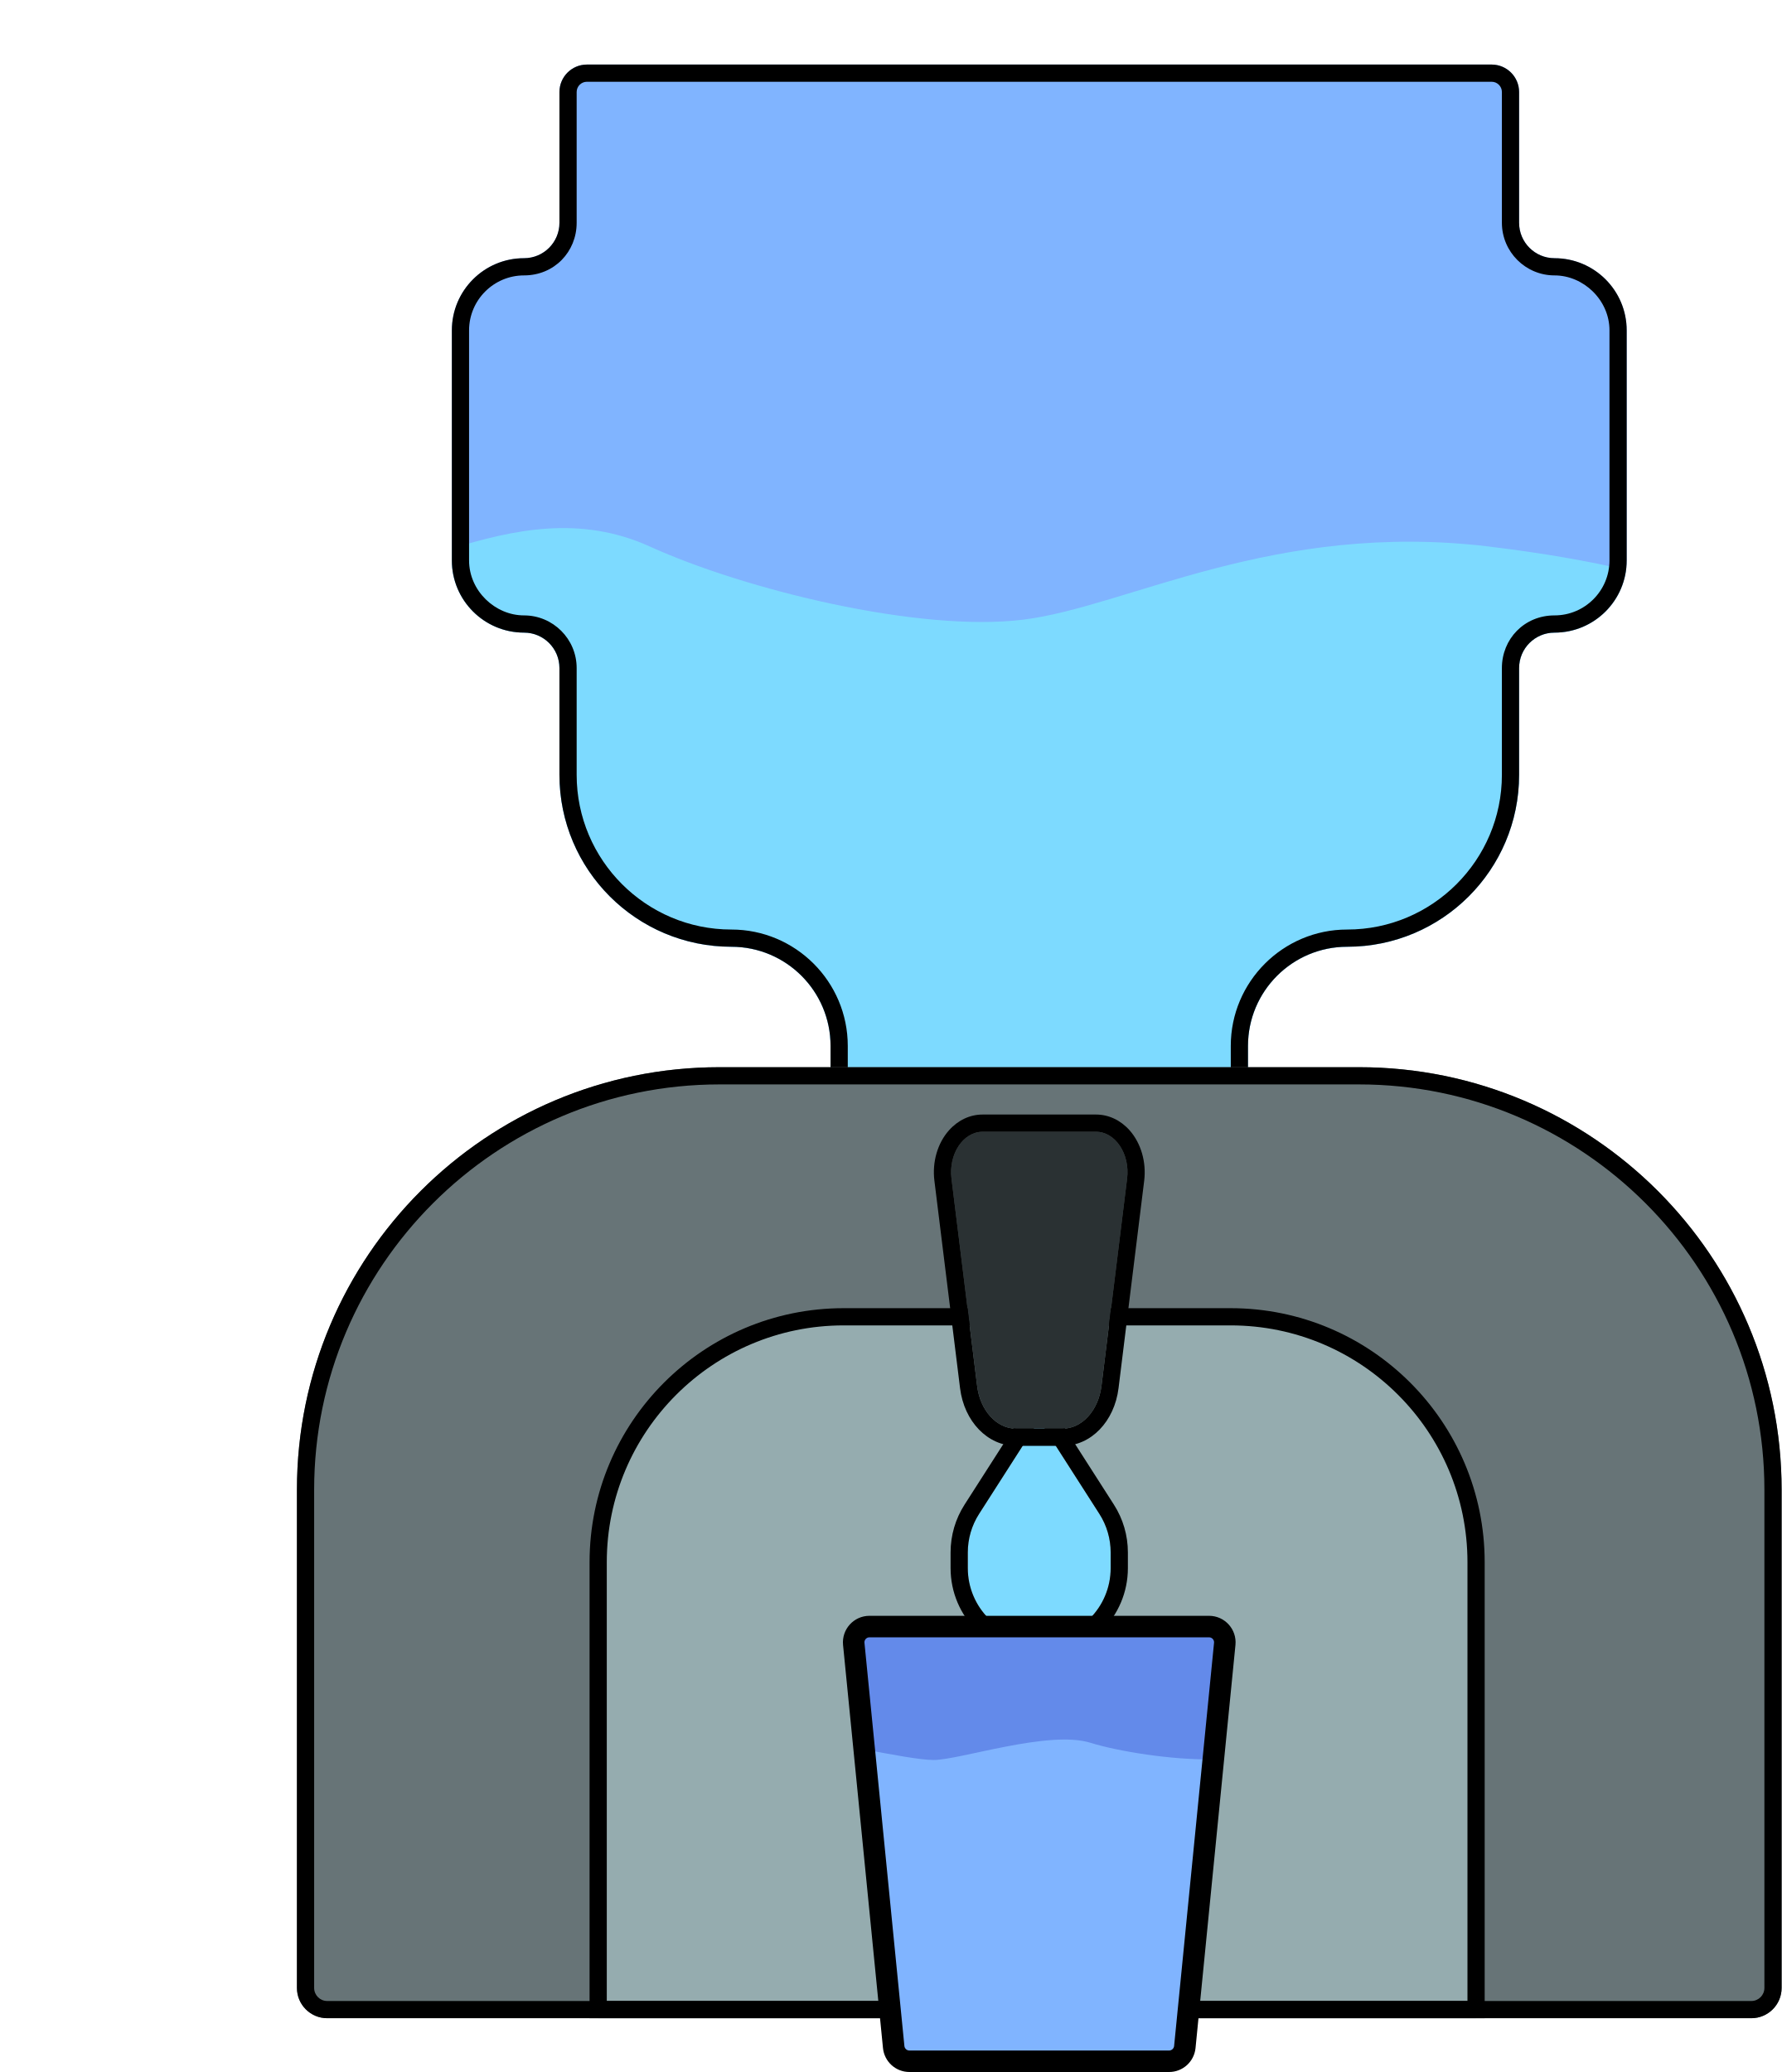
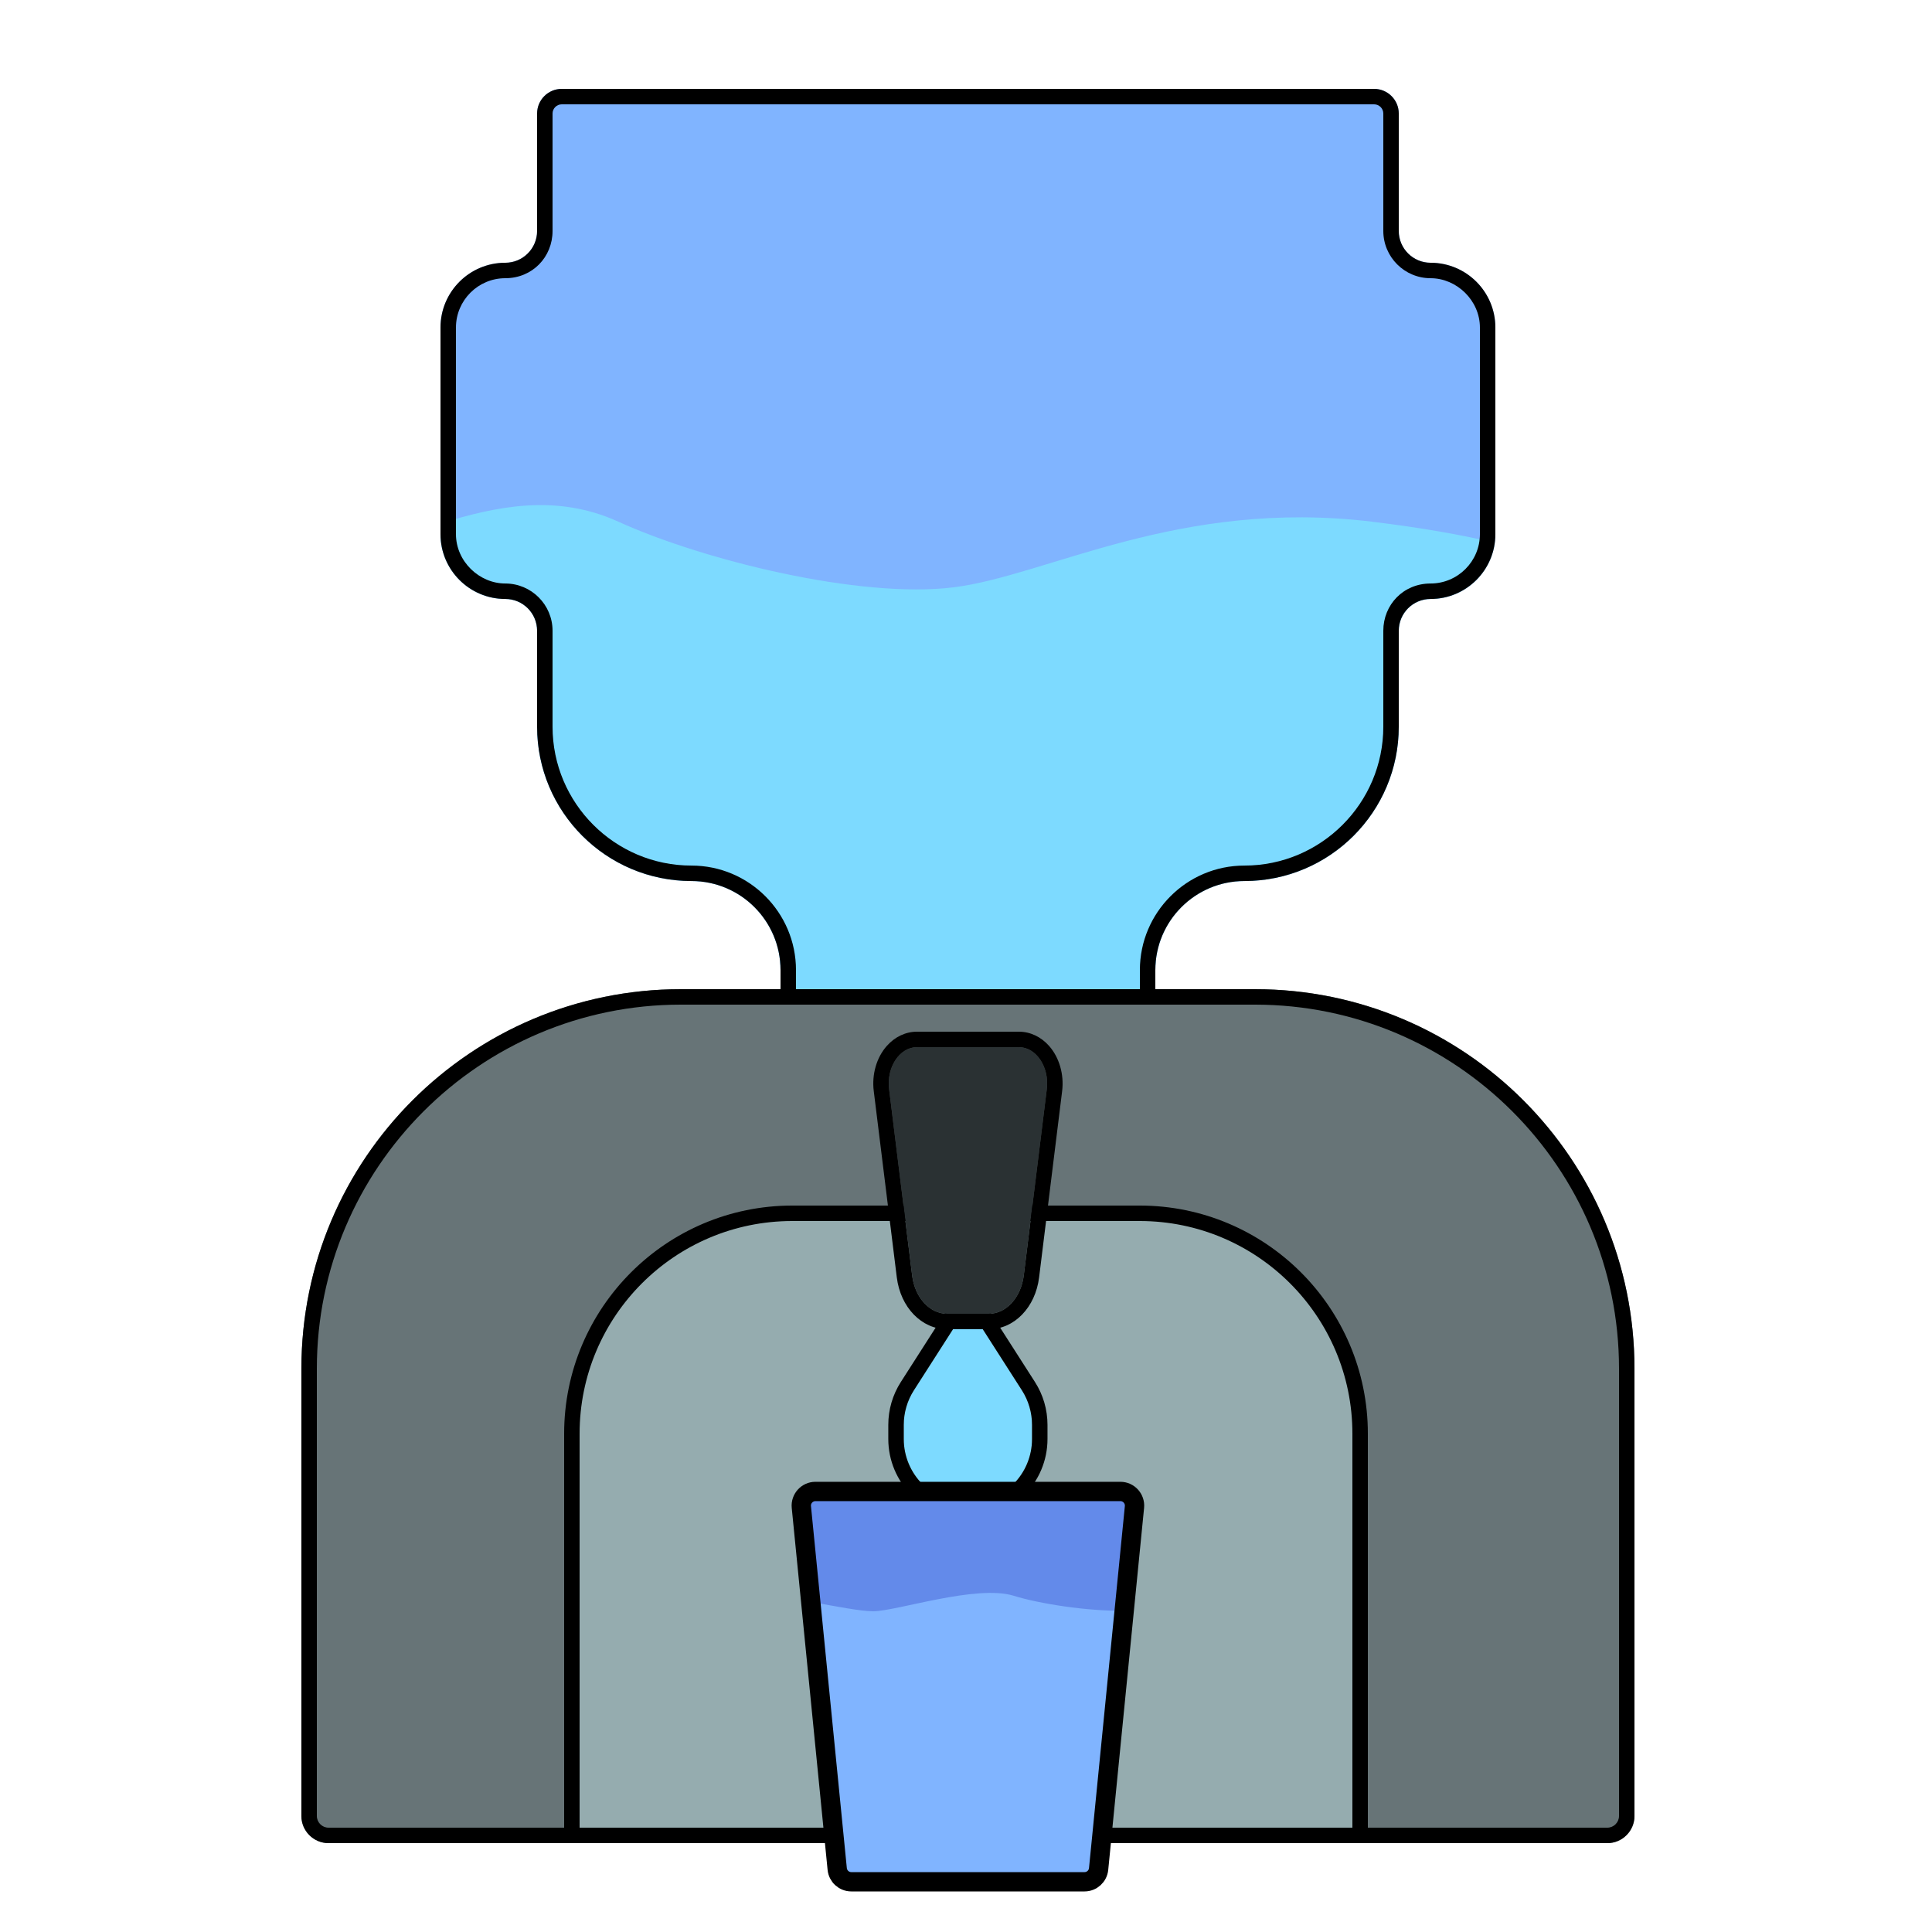
- <svg xmlns="http://www.w3.org/2000/svg" id="a" data-name="Layer 1" viewBox="0 0 414 481.5">
+ <svg xmlns="http://www.w3.org/2000/svg" id="a" data-name="Layer 1" viewBox="0 0 500 500">
  <g>
-     <path d="m361.23,60h0c-4.55,0-8.23-3.69-8.23-8.23v-30.39c0-3.52-2.86-6.38-6.38-6.38h-210.24c-3.52,0-6.38,2.86-6.38,6.38v30.39c0,4.55-3.69,8.23-8.23,8.23h0c-9.26,0-16.77,7.51-16.77,16.77v53.47c0,9.26,7.51,16.77,16.77,16.77h0c4.55,0,8.23,3.69,8.23,8.23v24.82c0,22.06,17.89,39.95,39.95,39.95h0c12.73,0,23.05,10.32,23.05,23.05v29.95s97,0,97,0v-29.95c0-12.73,10.32-23.05,23.05-23.05h0c22.06,0,39.95-17.89,39.95-39.95v-24.81c0-4.55,3.69-8.23,8.23-8.23h0c9.26,0,16.77-7.51,16.77-16.77v-53.47c0-9.26-7.51-16.77-16.77-16.77Z" style="fill: #80b4ff;" />
-     <path d="m346,127c-50-6-84,14-108.23,17-24.23,3-64.77-7-86.77-17-16.2-7.37-31.86-3.88-46,.47v2.77c0,9.26,7.51,16.77,16.77,16.77,4.55,0,8.23,3.69,8.23,8.23v24.82c0,22.06,17.89,39.95,39.95,39.95h0c12.73,0,23.05,10.32,23.05,23.05v19.95h97v-19.95c0-12.73,10.32-23.05,23.05-23.05h0c22.06,0,39.95-17.89,39.95-39.95v-24.82c0-4.55,3.69-8.23,8.23-8.23,8.52,0,15.54-6.36,16.61-14.58-8.54-1.98-19.03-3.88-31.84-5.42Z" style="fill: #7ddaff;" />
-     <path d="m346.62,19c1.31,0,2.38,1.07,2.38,2.38v30.39c0,6.75,5.49,12.23,12.23,12.23s12.77,5.73,12.77,12.77v53.47c0,7.04-5.73,12.77-12.77,12.77s-12.23,5.49-12.23,12.23v24.82c0,19.82-16.13,35.95-35.95,35.95-14.92,0-27.05,12.13-27.05,27.05v25.95h-89v-25.95c0-14.92-12.13-27.05-27.05-27.05-19.82,0-35.95-16.13-35.95-35.95v-24.82c0-6.75-5.49-12.23-12.23-12.23s-12.77-5.73-12.77-12.77v-53.47c0-7.04,5.73-12.77,12.77-12.77s12.23-5.49,12.23-12.23v-30.39c0-1.31,1.07-2.38,2.38-2.38h210.24m0-4h-210.24c-3.52,0-6.38,2.86-6.38,6.38v30.39c0,4.55-3.69,8.23-8.23,8.23-9.26,0-16.77,7.51-16.77,16.77v53.47c0,9.26,7.51,16.77,16.77,16.77,4.55,0,8.23,3.69,8.23,8.23v24.82c0,22.06,17.89,39.95,39.95,39.95h0c12.73,0,23.05,10.32,23.05,23.05v29.95h97v-29.95c0-12.73,10.32-23.05,23.05-23.05h0c22.06,0,39.95-17.89,39.95-39.95v-24.82c0-4.55,3.69-8.23,8.23-8.23,9.26,0,16.77-7.51,16.77-16.77v-53.47c0-9.26-7.51-16.77-16.77-16.77-4.55,0-8.23-3.69-8.23-8.23v-30.39c0-3.52-2.86-6.38-6.38-6.38h0Z" />
+     <path d="m370.23,68h0c-4.55,0-8.23-3.69-8.23-8.23v-30.39c0-3.52-2.86-6.38-6.38-6.38h-210.24c-3.52,0-6.38,2.86-6.38,6.38v30.39c0,4.55-3.69,8.23-8.23,8.23h0c-9.26,0-16.77,7.51-16.77,16.77v53.47c0,9.26,7.51,16.77,16.77,16.77h0c4.55,0,8.23,3.69,8.23,8.23v24.82c0,22.06,17.89,39.95,39.95,39.95h0c12.73,0,23.05,10.32,23.05,23.05v29.95s97,0,97,0v-29.95c0-12.73,10.32-23.05,23.05-23.05h0c22.06,0,39.95-17.89,39.95-39.95v-24.81c0-4.55,3.69-8.23,8.23-8.23h0c9.26,0,16.77-7.51,16.77-16.77v-53.47c0-9.26-7.51-16.77-16.77-16.77Z" style="fill: #80b4ff;" />
+     <path d="m355,135c-50-6-84,14-108.23,17-24.23,3-64.77-7-86.77-17-16.2-7.37-31.86-3.88-46,.47v2.77c0,9.26,7.51,16.77,16.77,16.77,4.55,0,8.23,3.69,8.23,8.23v24.82c0,22.06,17.89,39.95,39.95,39.95h0c12.73,0,23.05,10.32,23.05,23.05v19.95h97v-19.95c0-12.73,10.32-23.05,23.05-23.05h0c22.06,0,39.95-17.89,39.95-39.95v-24.82c0-4.55,3.69-8.23,8.23-8.23,8.52,0,15.54-6.36,16.61-14.58-8.54-1.98-19.03-3.88-31.84-5.42Z" style="fill: #7ddaff;" />
+     <path d="m355.62,27c1.31,0,2.38,1.07,2.38,2.38v30.39c0,6.75,5.49,12.23,12.23,12.23s12.77,5.73,12.77,12.77v53.47c0,7.04-5.73,12.77-12.77,12.77s-12.23,5.49-12.23,12.23v24.82c0,19.82-16.13,35.95-35.95,35.95-14.92,0-27.05,12.13-27.05,27.05v25.95h-89v-25.95c0-14.92-12.13-27.05-27.05-27.05-19.82,0-35.95-16.13-35.95-35.95v-24.82c0-6.75-5.49-12.23-12.23-12.23s-12.77-5.73-12.77-12.77v-53.47c0-7.04,5.73-12.77,12.77-12.77s12.23-5.49,12.23-12.23v-30.39c0-1.31,1.07-2.38,2.38-2.38h210.24m0-4h-210.24c-3.52,0-6.38,2.86-6.38,6.38v30.39c0,4.55-3.69,8.23-8.23,8.23-9.26,0-16.77,7.51-16.77,16.77v53.47c0,9.26,7.51,16.77,16.77,16.77,4.55,0,8.23,3.69,8.23,8.23v24.82c0,22.06,17.89,39.95,39.95,39.95h0c12.73,0,23.05,10.32,23.05,23.05v29.95h97v-29.95c0-12.73,10.32-23.05,23.05-23.05h0c22.06,0,39.95-17.89,39.95-39.95v-24.82c0-4.55,3.69-8.23,8.23-8.23,9.26,0,16.77-7.51,16.77-16.77v-53.47c0-9.26-7.51-16.77-16.77-16.77-4.55,0-8.23-3.69-8.23-8.23v-30.39c0-3.52-2.86-6.38-6.38-6.38h0Z" />
  </g>
  <g>
-     <path d="m406.97,469H76.03c-3.88,0-7.03-3.15-7.03-7.03v-115.78c0-54.23,43.96-98.19,98.19-98.19h148.62c54.23,0,98.19,43.96,98.19,98.19v115.78c0,3.88-3.15,7.03-7.03,7.03Z" style="fill: #677477;" />
-     <path d="m343,469h-204v-105.96c0-31.5,25.54-57.04,57.04-57.04h89.92c31.5,0,57.04,25.54,57.04,57.04v105.96Z" style="fill: #95acaf;" />
-     <path d="m196.04,306h89.92c31.48,0,57.04,25.56,57.04,57.04v103.96h-204v-103.96c0-31.48,25.56-57.04,57.04-57.04Z" style="fill: none; stroke: #000; stroke-miterlimit: 10; stroke-width: 4px;" />
-     <path d="m315.81,252c51.94,0,94.19,42.25,94.19,94.19v115.78c0,1.67-1.36,3.03-3.03,3.03H76.03c-1.67,0-3.03-1.36-3.03-3.03v-115.78c0-51.94,42.25-94.19,94.19-94.19h148.62m0-4h-148.62c-54.23,0-98.19,43.96-98.19,98.19v115.78c0,3.88,3.15,7.03,7.03,7.03h330.94c3.88,0,7.03-3.15,7.03-7.03v-115.78c0-54.23-43.96-98.19-98.19-98.19h0Z" />
+     <path d="m415.97,477H85.03c-3.88,0-7.03-3.15-7.03-7.03v-115.78c0-54.23,43.96-98.19,98.19-98.19h148.62c54.23,0,98.19,43.96,98.19,98.19v115.78c0,3.88-3.15,7.03-7.03,7.03Z" style="fill: #677477;" />
+     <path d="m352,477h-204v-105.96c0-31.5,25.54-57.04,57.04-57.04h89.92c31.5,0,57.04,25.54,57.04,57.04v105.96Z" style="fill: #95acaf;" />
+     <path d="m205.04,314h89.92c31.48,0,57.04,25.56,57.04,57.04v103.96h-204v-103.96c0-31.48,25.56-57.04,57.04-57.04Z" style="fill: none; stroke: #000; stroke-miterlimit: 10; stroke-width: 4px;" />
+     <path d="m324.81,260c51.94,0,94.19,42.25,94.19,94.19v115.78c0,1.67-1.36,3.03-3.03,3.03H85.03c-1.67,0-3.03-1.36-3.03-3.03v-115.78c0-51.94,42.25-94.19,94.19-94.19h148.62m0-4h-148.62c-54.23,0-98.19,43.96-98.19,98.19v115.78c0,3.88,3.15,7.03,7.03,7.03h330.94c3.88,0,7.03-3.15,7.03-7.03v-115.78c0-54.23-43.96-98.19-98.19-98.19h0Z" />
  </g>
  <g>
-     <path d="m241.5,381h0c-9.17,0-16.6-7.43-16.6-16.6v-3.64c0-3.17.91-6.28,2.62-8.95l13.97-21.81,13.97,21.81c1.71,2.67,2.62,5.78,2.62,8.95v3.64c0,9.17-7.43,16.6-16.6,16.6Z" style="fill: #7ddaff;" />
-     <path d="m241.5,330l13.97,21.81c1.71,2.67,2.62,5.78,2.62,8.95v3.64c0,9.17-7.43,16.6-16.6,16.6h0c-9.17,0-16.6-7.43-16.6-16.6v-3.64c0-3.17.91-6.28,2.62-8.95l13.97-21.81m0-7.42l-3.37,5.26-13.97,21.81c-2.13,3.32-3.25,7.16-3.25,11.11v3.64c0,11.36,9.24,20.6,20.6,20.6s20.6-9.24,20.6-20.6v-3.64c0-3.95-1.12-7.79-3.25-11.11l-13.97-21.81-3.37-5.26h0Z" />
+     <path d="m250.5,389h0c-9.17,0-16.6-7.43-16.6-16.6v-3.64c0-3.17.91-6.28,2.62-8.95l13.97-21.81,13.97,21.81c1.71,2.67,2.62,5.78,2.62,8.95v3.64c0,9.17-7.43,16.6-16.6,16.6Z" style="fill: #7ddaff;" />
+     <path d="m250.5,338l13.97,21.81c1.71,2.67,2.62,5.78,2.62,8.95v3.64c0,9.17-7.43,16.6-16.6,16.6h0c-9.17,0-16.6-7.43-16.6-16.6v-3.64c0-3.17.91-6.28,2.62-8.95l13.97-21.81m0-7.42l-3.37,5.26-13.97,21.81c-2.13,3.32-3.25,7.16-3.25,11.11v3.64c0,11.36,9.24,20.6,20.6,20.6s20.6-9.24,20.6-20.6v-3.64c0-3.95-1.12-7.79-3.25-11.11l-13.97-21.81-3.37-5.26h0Z" />
  </g>
  <g>
-     <path d="m246.91,332h-10.81c-4.5,0-8.34-4.2-9.04-9.91l-5.96-48.2c-.71-5.72,2.73-10.89,7.24-10.89h26.33c4.51,0,7.95,5.17,7.24,10.89l-5.96,48.2c-.71,5.71-4.54,9.91-9.04,9.91Z" style="fill: #2a3133;" />
-     <path d="m254.67,263c4.51,0,7.95,5.17,7.24,10.89l-5.96,48.2c-.71,5.71-4.54,9.91-9.04,9.91h-10.81c-4.5,0-8.34-4.2-9.04-9.91l-5.96-48.2c-.71-5.72,2.73-10.89,7.24-10.89h26.33m0-4h-26.33c-2.95,0-5.73,1.31-7.84,3.69-2.65,2.99-3.91,7.36-3.37,11.69l5.96,48.2c.96,7.78,6.43,13.42,13.01,13.42h10.81c6.58,0,12.05-5.64,13.01-13.42l5.96-48.2c.53-4.32-.73-8.69-3.37-11.69-2.11-2.38-4.89-3.69-7.84-3.69h0Z" />
+     <path d="m255.91,340h-10.81c-4.5,0-8.34-4.2-9.04-9.91l-5.96-48.2c-.71-5.72,2.73-10.89,7.24-10.89h26.33c4.51,0,7.95,5.17,7.24,10.89l-5.96,48.2c-.71,5.71-4.54,9.91-9.04,9.91Z" style="fill: #2a3133;" />
+     <path d="m263.67,271c4.51,0,7.95,5.17,7.24,10.89l-5.96,48.2c-.71,5.71-4.54,9.91-9.04,9.91h-10.81c-4.5,0-8.34-4.2-9.04-9.91l-5.96-48.2c-.71-5.72,2.73-10.89,7.24-10.89h26.33m0-4h-26.33c-2.95,0-5.73,1.31-7.84,3.69-2.65,2.99-3.91,7.36-3.37,11.69l5.96,48.2c.96,7.78,6.43,13.42,13.01,13.42h10.81c6.58,0,12.05-5.64,13.01-13.42l5.96-48.2c.53-4.32-.73-8.69-3.37-11.69-2.11-2.38-4.89-3.69-7.84-3.69h0Z" />
  </g>
  <g>
-     <path d="m271.69,479h-60.38c-1.88,0-3.45-1.43-3.64-3.3l-9.28-93.69c-.21-2.15,1.48-4.02,3.64-4.02h78.93c2.16,0,3.85,1.87,3.64,4.02l-9.28,93.69c-.19,1.87-1.76,3.3-3.64,3.3Z" style="fill: #638aea;" />
-     <path d="m207.67,475.7c.19,1.87,1.76,3.3,3.64,3.3h60.38c1.88,0,3.45-1.43,3.64-3.3l6.62-66.85c-9.64.17-22.17-1.86-28.58-3.86-9.63-3-30.37,4-36.37,4-3.44,0-9.83-1.31-16.17-2.43l6.85,69.14Z" style="fill: #80b4ff;" />
-     <path d="m271.69,479h-60.38c-1.88,0-3.45-1.43-3.64-3.3l-9.28-93.69c-.21-2.15,1.48-4.02,3.64-4.02h78.93c2.16,0,3.85,1.87,3.64,4.02l-9.28,93.69c-.19,1.87-1.76,3.3-3.64,3.3Z" style="fill: none; stroke: #000; stroke-miterlimit: 10; stroke-width: 5px;" />
+     <path d="m280.69,487h-60.38c-1.88,0-3.45-1.43-3.64-3.3l-9.28-93.69c-.21-2.15,1.48-4.02,3.64-4.02h78.93c2.16,0,3.85,1.87,3.64,4.02l-9.28,93.69c-.19,1.87-1.76,3.3-3.64,3.3Z" style="fill: #638aea;" />
+     <path d="m216.67,483.7c.19,1.87,1.76,3.3,3.64,3.3h60.38c1.88,0,3.45-1.43,3.64-3.3l6.62-66.85c-9.64.17-22.17-1.86-28.58-3.86-9.63-3-30.37,4-36.37,4-3.44,0-9.83-1.31-16.17-2.43l6.85,69.14Z" style="fill: #80b4ff;" />
+     <path d="m280.69,487h-60.38c-1.88,0-3.45-1.43-3.64-3.3l-9.28-93.69c-.21-2.15,1.48-4.02,3.64-4.02h78.93c2.16,0,3.85,1.87,3.64,4.02l-9.28,93.69c-.19,1.87-1.76,3.3-3.64,3.3Z" style="fill: none; stroke: #000; stroke-miterlimit: 10; stroke-width: 5px;" />
  </g>
</svg>
